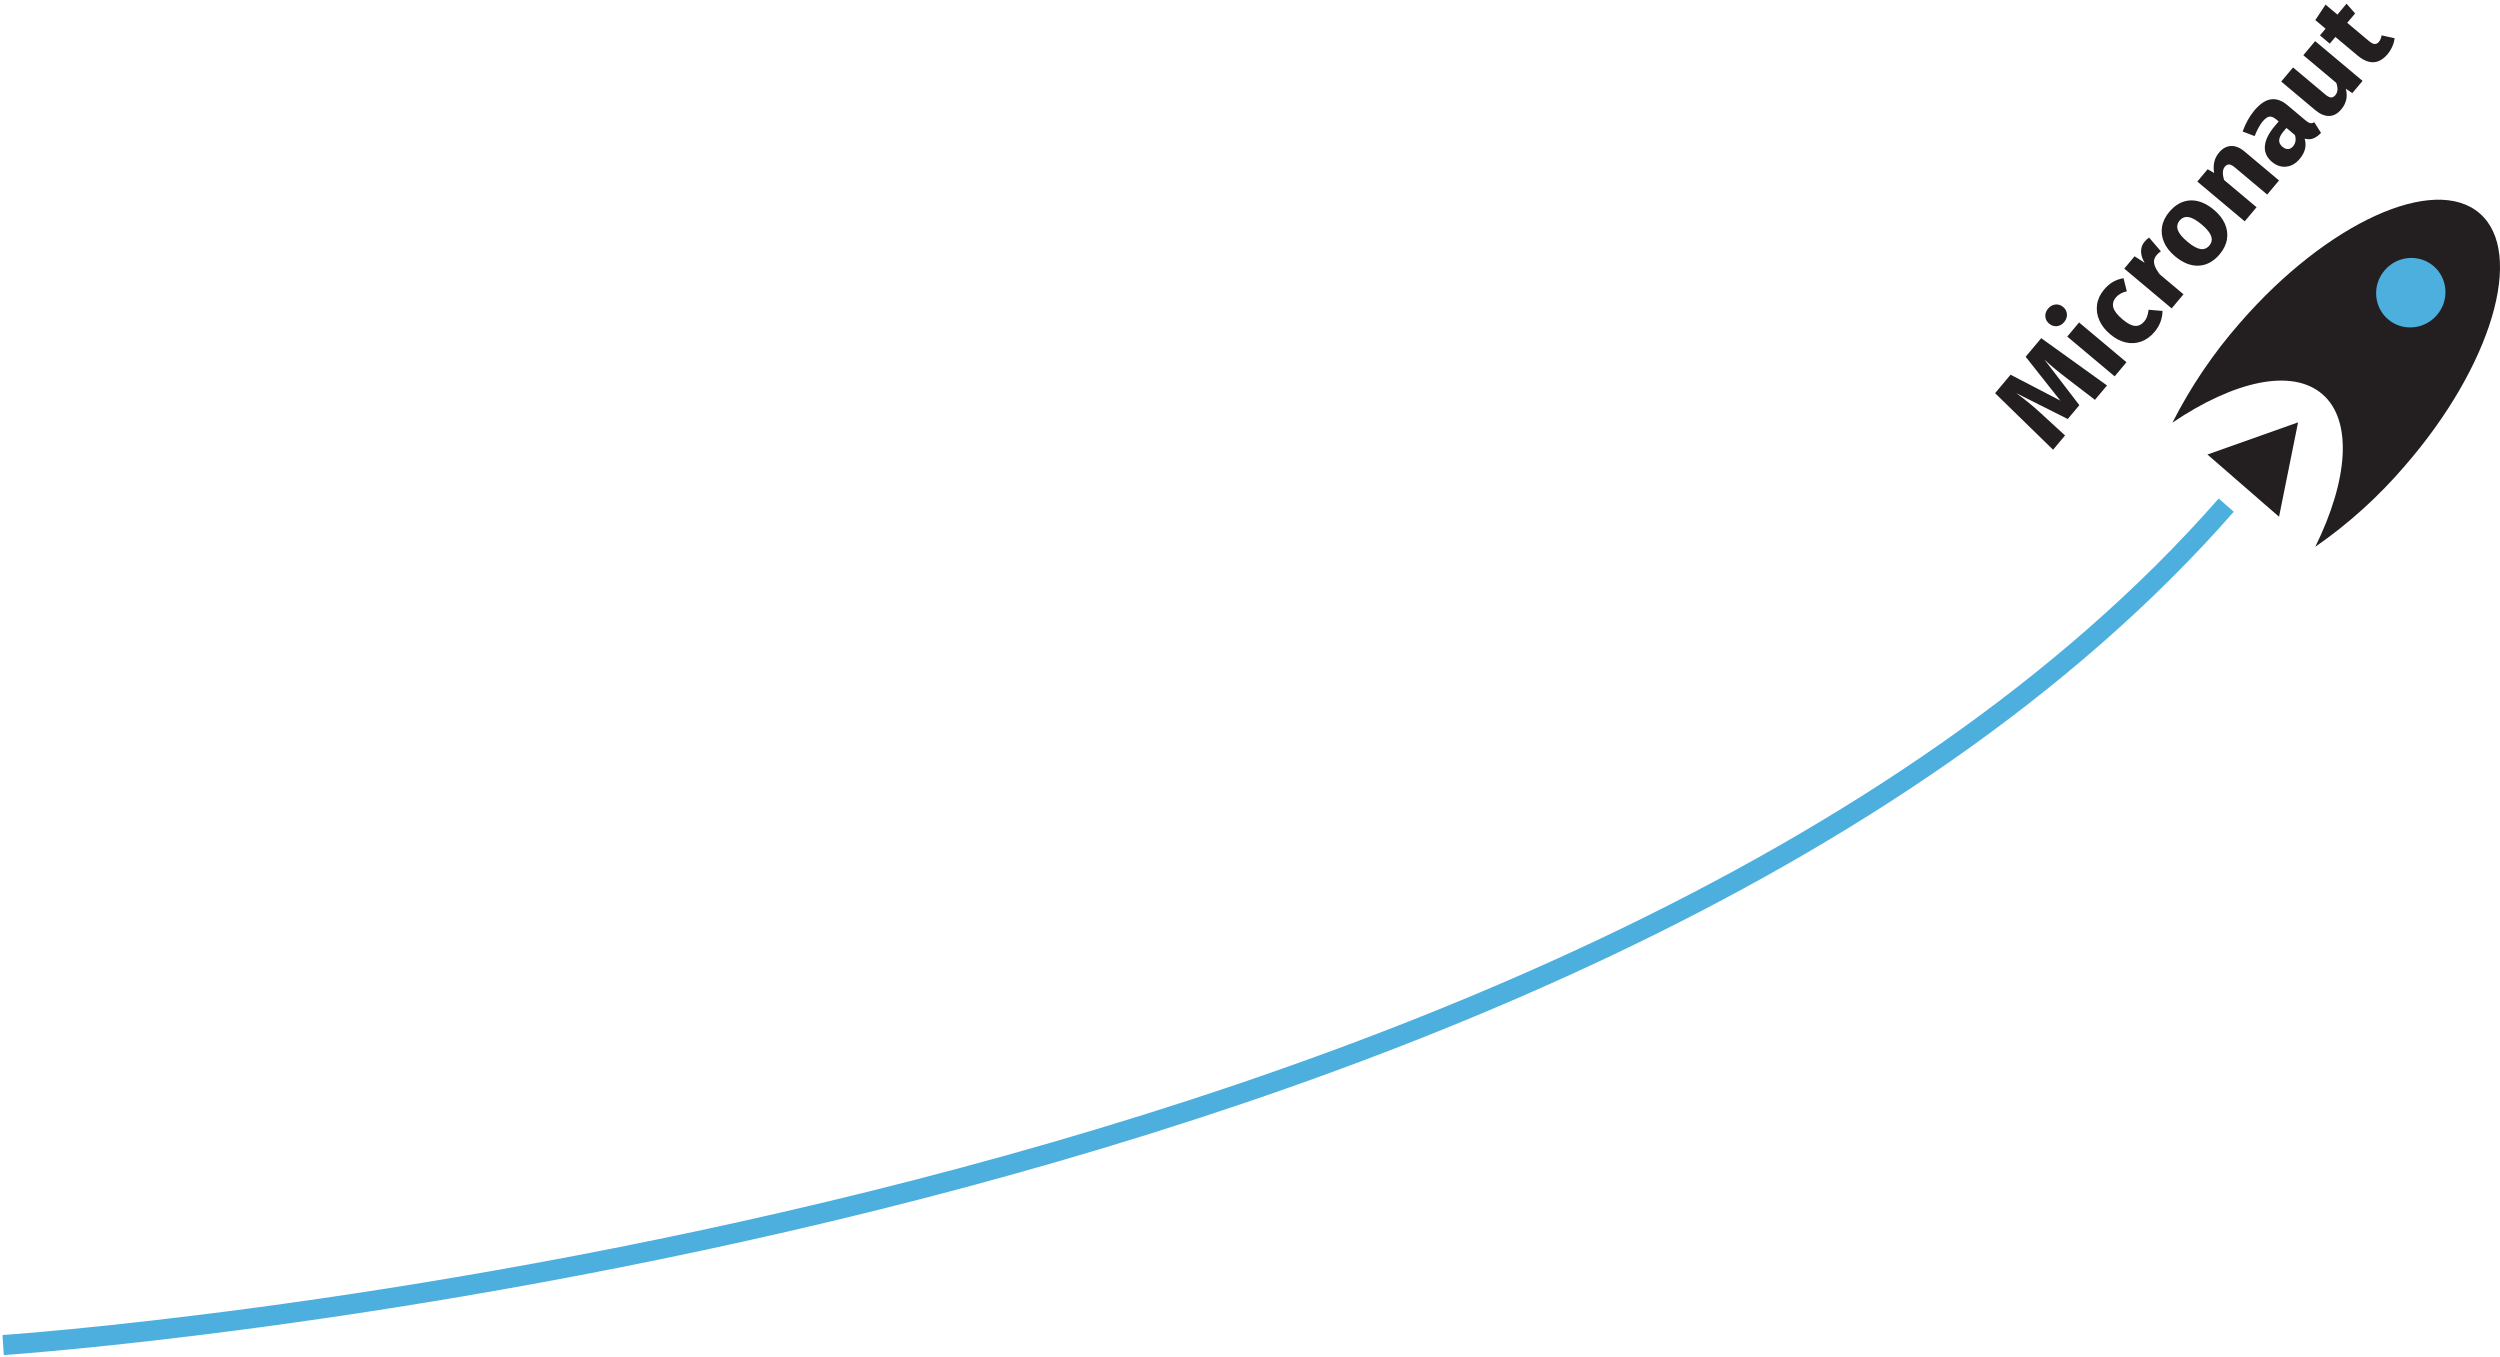
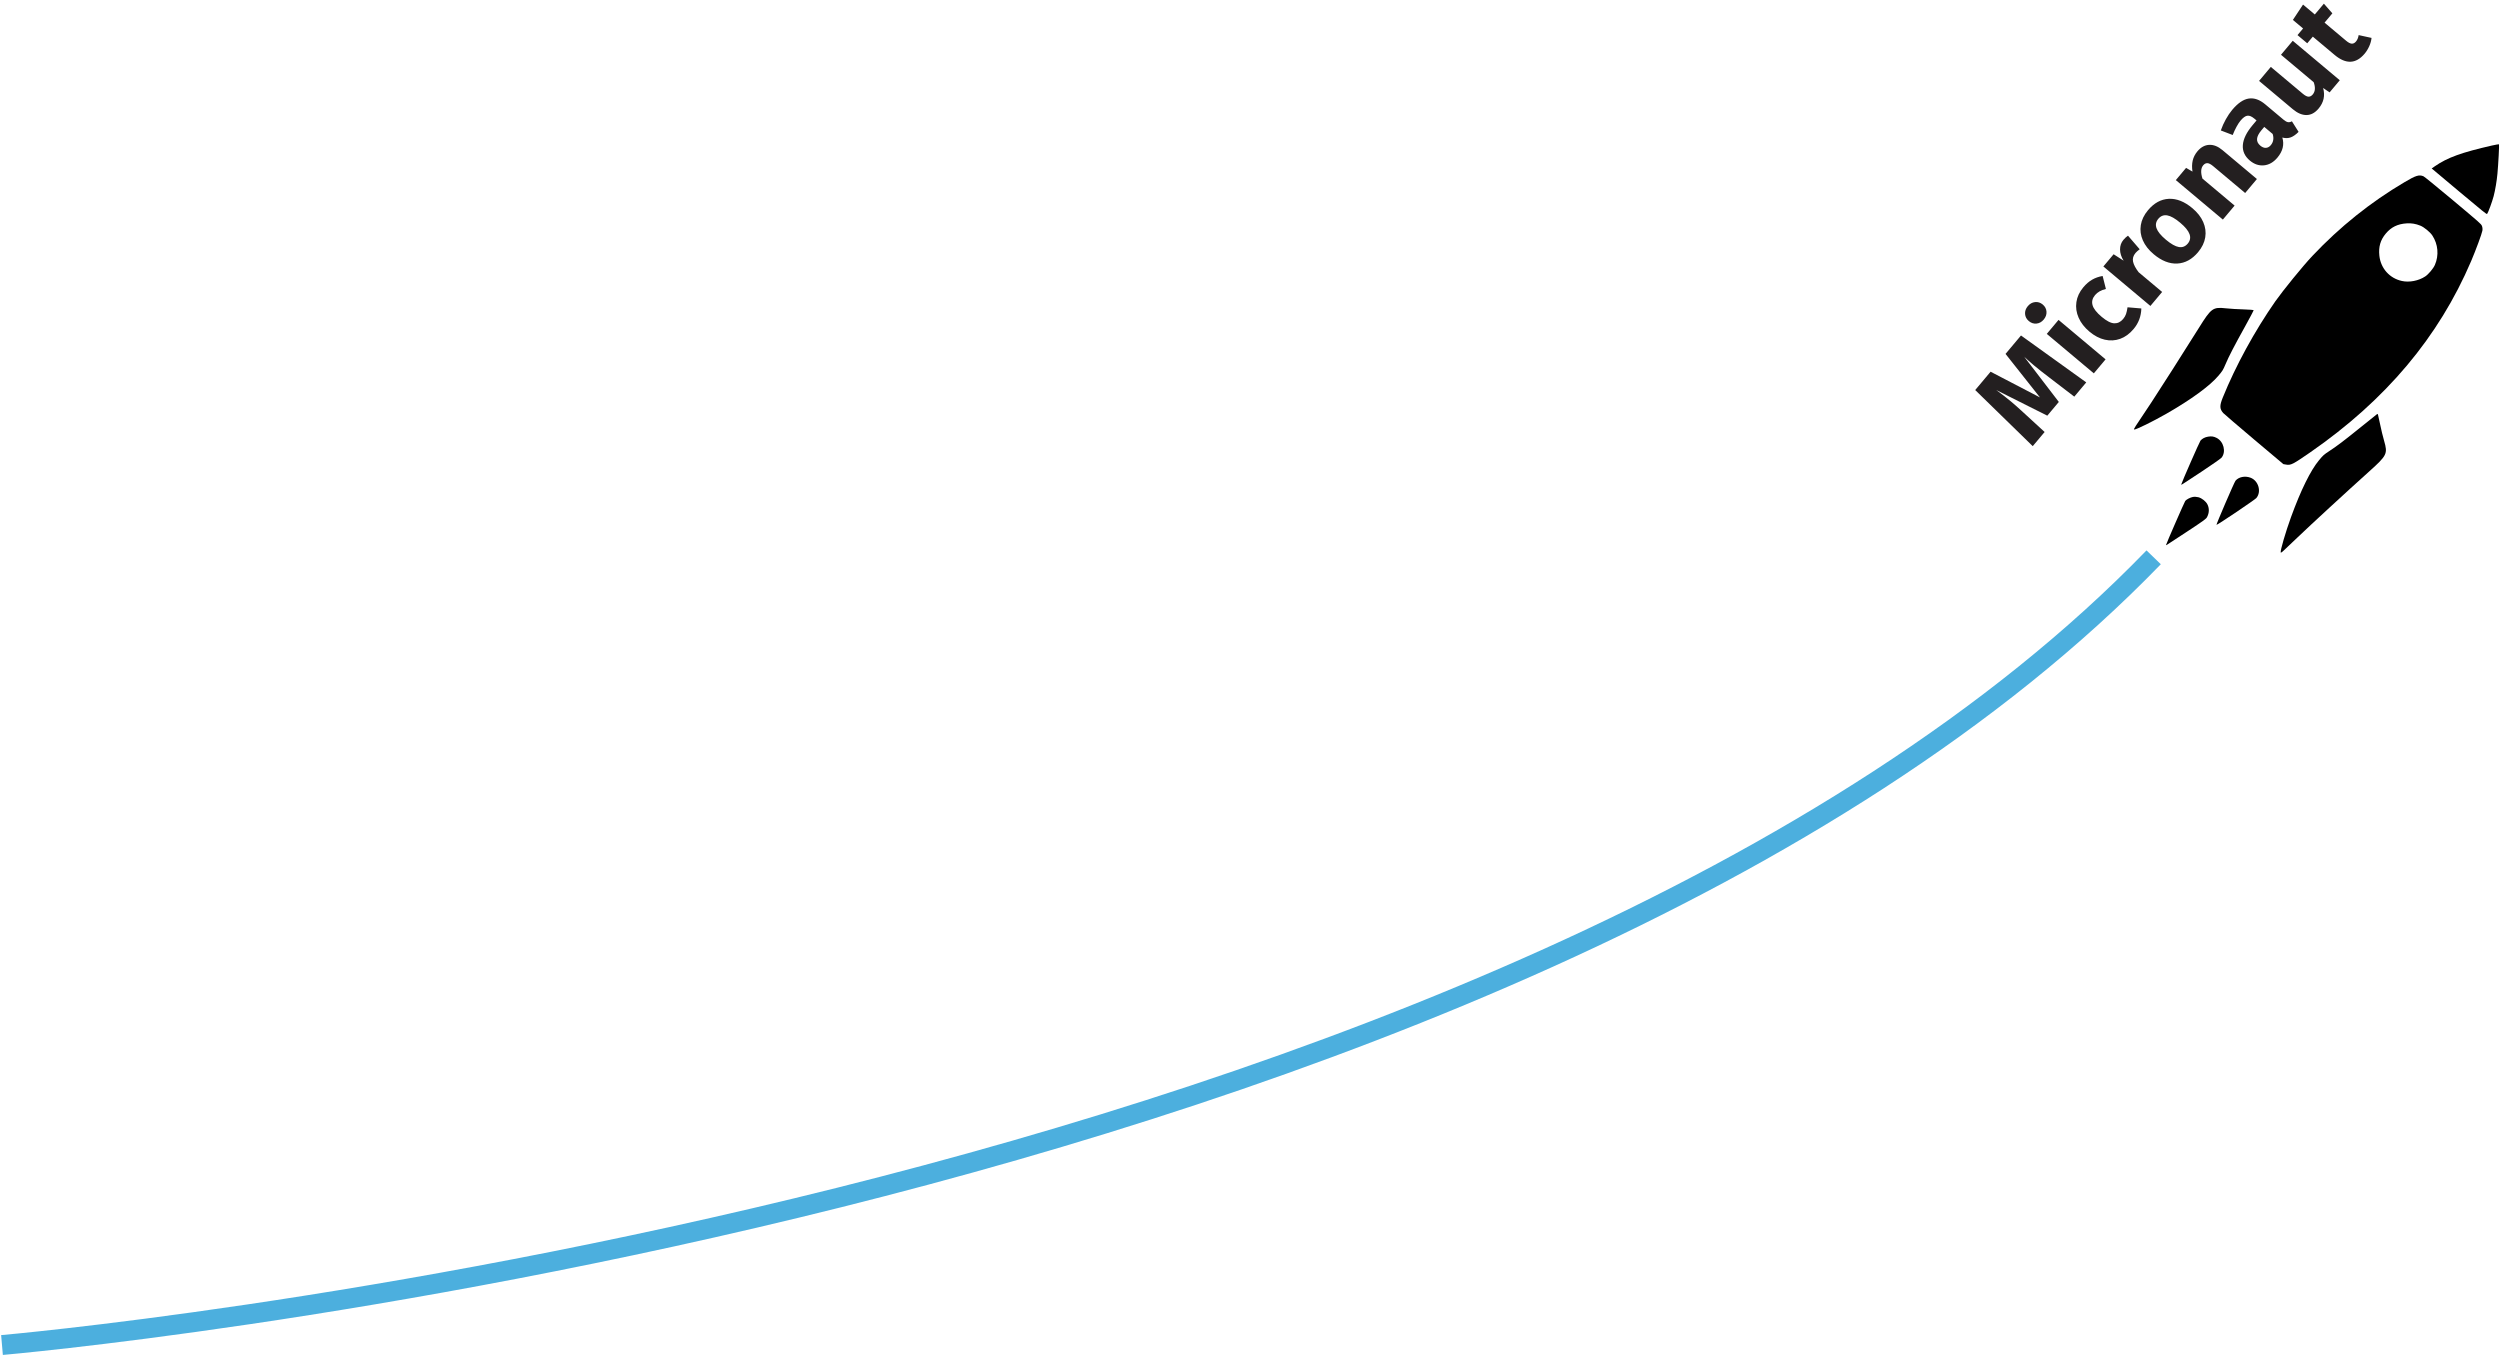
- <svg xmlns="http://www.w3.org/2000/svg" width="623px" height="338px" viewBox="0 0 623 338" version="1.1">
+ <svg xmlns="http://www.w3.org/2000/svg" width="628px" height="341px" viewBox="0 0 628 341" version="1.1">
  <defs />
  <g id="Page-1" stroke="none" stroke-width="1" fill="none" fill-rule="evenodd">
-     <g id="rocketspaths" transform="translate(-15, -6)">
-       <g id="bluerocket" transform="translate(603.5245, 93.22707) rotate(41) translate(-603.5245, -93.22707) translate(575.5245, 48.22707)" fill-rule="nonzero">
-         <polygon id="Path_362" fill="#231F20" points="27.866 69 16.077 89.864 39.722 89.864" />
-         <path d="M27.866,59.727 C37.914,59.727 46.756,71.727 51.445,89.591 C53.929,79.84 55.145,69.8 55.062,59.727 C55.062,26.727 42.871,0 27.866,0 C12.861,0 0.67,26.727 0.67,59.727 C0.62,69.798 1.836,79.834 4.287,89.591 C9.043,71.727 17.818,59.727 27.866,59.727 Z" id="Path_363" fill="#231F20" />
-         <ellipse id="Ellipse_31" fill="#4CAFDE" cx="27.866" cy="26.182" rx="8.574" ry="8.727" />
+     <g id="rocketspaths" transform="translate(-13, -6)">
+       <path d="M572.843,219.04 C375.927,337.02 -0.459,270.186 -0.459,270.186" id="Path_364" stroke="#4CAFDE" stroke-width="5.001" transform="translate(286.1922, 254.0412) rotate(-15.00891) translate(-286.1922, -254.0412) " />
+       <path d="M511.9,71.152 L507.224,71.152 L506.875,63.28 C506.779,61.402 506.73,59.727 506.73,58.255 C506.73,57.132 506.759,56.067 506.817,55.06 L503.709,69.031 L499.207,69.031 L495.896,55.06 C496.012,56.745 496.07,58.333 496.07,59.824 C496.07,60.947 496.041,62.118 495.983,63.338 L495.634,71.152 L490.987,71.152 L492.497,51.022 L498.51,51.022 L501.531,64.674 L504.348,51.022 L510.39,51.022 L511.9,71.152 Z M519.453,71.152 L514.863,71.152 L514.863,55.728 L519.453,55.728 L519.453,71.152 Z M517.129,47.595 C517.923,47.595 518.576,47.842 519.09,48.336 C519.603,48.829 519.859,49.454 519.859,50.209 C519.859,50.964 519.603,51.589 519.09,52.083 C518.576,52.576 517.923,52.823 517.129,52.823 C516.335,52.823 515.686,52.576 515.183,52.083 C514.679,51.589 514.428,50.964 514.428,50.209 C514.428,49.454 514.679,48.829 515.183,48.336 C515.686,47.842 516.335,47.595 517.129,47.595 Z M529.735,55.234 C530.8,55.234 531.759,55.389 532.611,55.699 C533.463,56.009 534.267,56.483 535.022,57.122 L533.047,59.853 C532.078,59.117 531.1,58.749 530.113,58.749 C529.087,58.749 528.312,59.126 527.789,59.882 C527.266,60.637 527.005,61.857 527.005,63.542 C527.005,65.168 527.266,66.32 527.789,66.998 C528.312,67.676 529.067,68.015 530.055,68.015 C530.578,68.015 531.052,67.933 531.478,67.768 C531.904,67.603 532.417,67.337 533.018,66.969 L535.022,69.816 C533.492,71.036 531.759,71.646 529.822,71.646 C528.254,71.646 526.898,71.312 525.756,70.644 C524.613,69.975 523.732,69.036 523.113,67.826 C522.493,66.616 522.183,65.197 522.183,63.571 C522.183,61.944 522.493,60.501 523.113,59.243 C523.732,57.984 524.613,57.001 525.756,56.294 C526.898,55.588 528.225,55.234 529.735,55.234 Z M545.333,55.292 C545.895,55.292 546.408,55.36 546.873,55.496 L546.147,59.94 C545.566,59.804 545.101,59.736 544.753,59.736 C543.862,59.736 543.174,60.046 542.69,60.666 C542.206,61.286 541.828,62.215 541.557,63.454 L541.557,71.152 L536.968,71.152 L536.968,55.728 L540.976,55.728 L541.354,58.691 C541.703,57.626 542.23,56.793 542.937,56.193 C543.644,55.592 544.443,55.292 545.333,55.292 Z M555.006,55.234 C557.369,55.234 559.218,55.956 560.554,57.398 C561.89,58.841 562.558,60.86 562.558,63.454 C562.558,65.1 562.253,66.538 561.643,67.768 C561.033,68.998 560.162,69.951 559.029,70.629 C557.896,71.307 556.555,71.646 555.006,71.646 C552.663,71.646 550.818,70.924 549.473,69.482 C548.127,68.039 547.454,66.02 547.454,63.425 C547.454,61.779 547.759,60.342 548.369,59.112 C548.979,57.882 549.85,56.929 550.983,56.251 C552.116,55.573 553.457,55.234 555.006,55.234 Z M555.006,58.604 C554.077,58.604 553.379,58.996 552.915,59.78 C552.45,60.564 552.218,61.779 552.218,63.425 C552.218,65.11 552.445,66.34 552.9,67.114 C553.355,67.889 554.057,68.276 555.006,68.276 C555.936,68.276 556.633,67.884 557.097,67.1 C557.562,66.316 557.795,65.1 557.795,63.454 C557.795,61.77 557.567,60.54 557.112,59.766 C556.657,58.991 555.955,58.604 555.006,58.604 Z M574.322,55.234 C575.658,55.234 576.704,55.641 577.459,56.454 C578.215,57.267 578.592,58.41 578.592,59.882 L578.592,71.152 L574.003,71.152 L574.003,60.666 C574.003,59.891 573.882,59.354 573.64,59.054 C573.398,58.754 573.035,58.604 572.55,58.604 C571.621,58.604 570.73,59.272 569.878,60.608 L569.878,71.152 L565.289,71.152 L565.289,55.728 L569.297,55.728 L569.617,57.558 C570.294,56.783 571.016,56.202 571.781,55.815 C572.546,55.428 573.393,55.234 574.322,55.234 Z M594.306,66.679 C594.306,67.26 594.389,67.686 594.553,67.957 C594.718,68.228 594.984,68.431 595.352,68.567 L594.394,71.559 C593.445,71.481 592.675,71.278 592.084,70.949 C591.494,70.619 591.024,70.087 590.676,69.351 C589.669,70.881 588.12,71.646 586.028,71.646 C584.498,71.646 583.278,71.2 582.368,70.31 C581.458,69.419 581.003,68.257 581.003,66.824 C581.003,65.139 581.623,63.851 582.862,62.961 C584.101,62.07 585.893,61.625 588.236,61.625 L589.804,61.625 L589.804,60.956 C589.804,60.046 589.611,59.422 589.223,59.083 C588.836,58.744 588.158,58.575 587.19,58.575 C586.687,58.575 586.077,58.647 585.36,58.792 C584.644,58.938 583.908,59.136 583.152,59.388 L582.107,56.367 C583.075,55.999 584.067,55.718 585.084,55.525 C586.101,55.331 587.045,55.234 587.916,55.234 C590.124,55.234 591.741,55.689 592.767,56.599 C593.793,57.51 594.306,58.875 594.306,60.695 L594.306,66.679 Z M587.364,68.363 C587.868,68.363 588.328,68.238 588.744,67.986 C589.16,67.734 589.514,67.376 589.804,66.911 L589.804,64.152 L588.671,64.152 C587.626,64.152 586.846,64.336 586.333,64.703 C585.82,65.071 585.563,65.643 585.563,66.417 C585.563,67.037 585.723,67.516 586.043,67.855 C586.362,68.194 586.803,68.363 587.364,68.363 Z M610.979,71.152 L607,71.152 L606.797,69.206 C605.674,70.832 604.115,71.646 602.12,71.646 C600.706,71.646 599.637,71.22 598.91,70.368 C598.184,69.516 597.821,68.325 597.821,66.795 L597.821,55.728 L602.411,55.728 L602.411,66.214 C602.411,66.969 602.532,67.497 602.774,67.797 C603.016,68.097 603.388,68.247 603.892,68.247 C604.86,68.247 605.693,67.647 606.39,66.446 L606.39,55.728 L610.979,55.728 L610.979,71.152 Z M624.254,70.426 C623.692,70.813 623.039,71.113 622.293,71.326 C621.548,71.539 620.807,71.646 620.071,71.646 C616.702,71.626 615.017,69.767 615.017,66.069 L615.017,58.923 L612.838,58.923 L612.838,55.728 L615.017,55.728 L615.017,52.388 L619.606,51.865 L619.606,55.728 L623.15,55.728 L622.656,58.923 L619.606,58.923 L619.606,66.011 C619.606,66.727 619.723,67.24 619.955,67.55 C620.187,67.86 620.555,68.015 621.059,68.015 C621.601,68.015 622.153,67.841 622.714,67.492 L624.254,70.426 Z" id="Micronaut" fill="#231F20" fill-rule="nonzero" transform="translate(557.6203, 59.62028) rotate(-50) translate(-557.6203, -59.62028) " />
+       <g id="Rocket" transform="translate(598.6393, 92.19977) rotate(40) translate(-598.6393, -92.19977) translate(569.6393, 26.19977)" fill="#000000" fill-rule="nonzero">
+         <g id="Group" transform="translate(29.09361, 66.03785) scale(-1, 1) rotate(-180) translate(-29.09361, -66.03785) translate(0.593608, 0.537855)">
+           <path d="M27.406,129.509 C22.68,123.274 20.785,120.009 19.77,116.33 L19.503,115.353 L28.514,115.353 C36.257,115.353 37.512,115.38 37.512,115.54 C37.512,115.968 36.524,118.711 35.896,120.036 C35.202,121.495 34.027,123.488 32.986,124.987 C31.678,126.874 28.674,130.874 28.554,130.874 C28.501,130.874 27.98,130.259 27.406,129.509 Z" id="Shape" />
+           <path d="M19.156,112.516 C18.022,112.128 17.594,111.459 16.5,108.355 C13.189,98.989 11.253,89.301 10.666,79.226 C10.466,75.787 10.586,67.879 10.866,64.574 C11.667,55.542 13.643,45.708 16.299,37.519 C16.98,35.431 17.514,34.829 18.889,34.629 C19.183,34.588 23.762,34.535 29.061,34.522 L38.7,34.508 L39.3,34.856 C40.355,35.472 40.555,35.953 41.984,41.158 C48.057,63.37 48.084,84.029 42.05,103.913 C41.169,106.803 39.727,110.83 39.3,111.58 C39.1,111.914 38.766,112.249 38.446,112.409 C37.952,112.663 37.645,112.663 28.741,112.663 C22.801,112.65 19.41,112.597 19.156,112.516 Z M30.45,102.561 C32.973,101.812 34.962,99.818 35.696,97.303 C35.976,96.353 35.976,94.479 35.696,93.529 C35.135,91.629 33.627,89.769 31.958,88.9 C29.155,87.415 25.831,87.896 23.535,90.104 C21.906,91.67 21.185,93.302 21.185,95.416 C21.185,97.53 21.906,99.163 23.535,100.728 C24.416,101.571 25.337,102.12 26.565,102.521 C27.526,102.829 29.462,102.856 30.45,102.561 Z" id="Shape" />
+           <path d="M6.061,57.857 C4.979,56.987 3.364,55.797 2.483,55.208 C-0.254,53.375 -0.374,52.906 0.454,47.046 C1.295,41.132 3.044,27.724 3.337,25.102 C4.205,17.114 4.218,16.953 4.419,17.087 C4.792,17.314 6.715,21.676 8.076,25.369 C10.519,32.006 11.921,37.693 11.934,41.024 C11.934,42.67 11.908,42.858 11.44,44.396 C10.813,46.417 10.145,49.427 9.078,54.94 C8.61,57.295 8.196,59.275 8.143,59.329 C8.09,59.382 7.155,58.727 6.061,57.857 Z" id="Shape" />
+           <path d="M48.658,59.262 C48.631,59.168 48.178,56.934 47.67,54.311 C46.549,48.584 46.068,46.51 45.414,44.37 C44.96,42.858 44.934,42.657 44.934,41.024 C44.947,37.706 46.269,32.314 48.712,25.597 C50.087,21.824 52.062,17.328 52.449,17.087 C52.636,16.966 52.676,17.274 53.264,22.693 C53.771,27.336 55.346,39.526 56.414,47.046 C57.242,52.92 57.135,53.375 54.345,55.248 C53.437,55.85 51.875,57.001 50.874,57.804 C48.738,59.49 48.738,59.49 48.658,59.262 Z" id="Shape" />
+           <path d="M21.586,28.768 C20.812,28.581 20.371,28.313 19.797,27.657 C19.263,27.055 18.956,26.306 18.956,25.65 C18.956,25.302 22.08,14.598 22.307,14.197 C22.44,13.942 22.253,13.394 24.162,19.803 C25.083,22.921 25.764,25.45 25.764,25.757 C25.751,27.657 23.548,29.25 21.586,28.768 Z" id="Shape" />
+           <path d="M34.561,26.587 C33.173,26.092 32.172,24.834 32.172,23.59 C32.172,23.095 35.536,11.895 35.643,12.016 C35.883,12.27 38.98,23.068 38.98,23.63 C38.98,25.704 36.577,27.31 34.561,26.587 Z" id="Shape" />
+           <path d="M27.686,14.411 C27.313,14.237 26.819,13.862 26.592,13.581 C26.165,13.059 25.764,12.096 25.764,11.587 C25.764,11.306 29.048,0.161 29.168,0.04 C29.208,1.73472348e-17 29.262,1.73472348e-17 29.275,0.027 C29.302,0.054 30.089,2.636 31.01,5.767 C32.586,11.066 32.692,11.494 32.559,12.042 C32.305,13.166 31.624,14.036 30.637,14.478 C29.849,14.839 28.541,14.812 27.686,14.411 Z" id="Shape" />
+         </g>
      </g>
-       <path d="M590.226,206.815 C387.816,342.205 0.931,265.509 0.931,265.509" id="Path_364" stroke="#4CAFDE" stroke-width="5.001" transform="translate(295.5784, 246.9817) rotate(-15.00891) translate(-295.5784, -246.9817) " />
-       <path d="M514.9,71.152 L510.224,71.152 L509.875,63.28 C509.779,61.402 509.73,59.727 509.73,58.255 C509.73,57.132 509.759,56.067 509.817,55.06 L506.709,69.031 L502.207,69.031 L498.896,55.06 C499.012,56.745 499.07,58.333 499.07,59.824 C499.07,60.947 499.041,62.118 498.983,63.338 L498.634,71.152 L493.987,71.152 L495.497,51.022 L501.51,51.022 L504.531,64.674 L507.348,51.022 L513.39,51.022 L514.9,71.152 Z M522.453,71.152 L517.863,71.152 L517.863,55.728 L522.453,55.728 L522.453,71.152 Z M520.129,47.595 C520.923,47.595 521.576,47.842 522.09,48.336 C522.603,48.829 522.859,49.454 522.859,50.209 C522.859,50.964 522.603,51.589 522.09,52.083 C521.576,52.576 520.923,52.823 520.129,52.823 C519.335,52.823 518.686,52.576 518.183,52.083 C517.679,51.589 517.428,50.964 517.428,50.209 C517.428,49.454 517.679,48.829 518.183,48.336 C518.686,47.842 519.335,47.595 520.129,47.595 Z M532.735,55.234 C533.8,55.234 534.759,55.389 535.611,55.699 C536.463,56.009 537.267,56.483 538.022,57.122 L536.047,59.853 C535.078,59.117 534.1,58.749 533.113,58.749 C532.087,58.749 531.312,59.126 530.789,59.882 C530.266,60.637 530.005,61.857 530.005,63.542 C530.005,65.168 530.266,66.32 530.789,66.998 C531.312,67.676 532.067,68.015 533.055,68.015 C533.578,68.015 534.052,67.933 534.478,67.768 C534.904,67.603 535.417,67.337 536.018,66.969 L538.022,69.816 C536.492,71.036 534.759,71.646 532.822,71.646 C531.254,71.646 529.898,71.312 528.756,70.644 C527.613,69.975 526.732,69.036 526.113,67.826 C525.493,66.616 525.183,65.197 525.183,63.571 C525.183,61.944 525.493,60.501 526.113,59.243 C526.732,57.984 527.613,57.001 528.756,56.294 C529.898,55.588 531.225,55.234 532.735,55.234 Z M548.333,55.292 C548.895,55.292 549.408,55.36 549.873,55.496 L549.147,59.94 C548.566,59.804 548.101,59.736 547.753,59.736 C546.862,59.736 546.174,60.046 545.69,60.666 C545.206,61.286 544.828,62.215 544.557,63.454 L544.557,71.152 L539.968,71.152 L539.968,55.728 L543.976,55.728 L544.354,58.691 C544.703,57.626 545.23,56.793 545.937,56.193 C546.644,55.592 547.443,55.292 548.333,55.292 Z M558.006,55.234 C560.369,55.234 562.218,55.956 563.554,57.398 C564.89,58.841 565.558,60.86 565.558,63.454 C565.558,65.1 565.253,66.538 564.643,67.768 C564.033,68.998 563.162,69.951 562.029,70.629 C560.896,71.307 559.555,71.646 558.006,71.646 C555.663,71.646 553.818,70.924 552.473,69.482 C551.127,68.039 550.454,66.02 550.454,63.425 C550.454,61.779 550.759,60.342 551.369,59.112 C551.979,57.882 552.85,56.929 553.983,56.251 C555.116,55.573 556.457,55.234 558.006,55.234 Z M558.006,58.604 C557.077,58.604 556.379,58.996 555.915,59.78 C555.45,60.564 555.218,61.779 555.218,63.425 C555.218,65.11 555.445,66.34 555.9,67.114 C556.355,67.889 557.057,68.276 558.006,68.276 C558.936,68.276 559.633,67.884 560.097,67.1 C560.562,66.316 560.795,65.1 560.795,63.454 C560.795,61.77 560.567,60.54 560.112,59.766 C559.657,58.991 558.955,58.604 558.006,58.604 Z M577.322,55.234 C578.658,55.234 579.704,55.641 580.459,56.454 C581.215,57.267 581.592,58.41 581.592,59.882 L581.592,71.152 L577.003,71.152 L577.003,60.666 C577.003,59.891 576.882,59.354 576.64,59.054 C576.398,58.754 576.035,58.604 575.55,58.604 C574.621,58.604 573.73,59.272 572.878,60.608 L572.878,71.152 L568.289,71.152 L568.289,55.728 L572.297,55.728 L572.617,57.558 C573.294,56.783 574.016,56.202 574.781,55.815 C575.546,55.428 576.393,55.234 577.322,55.234 Z M597.306,66.679 C597.306,67.26 597.389,67.686 597.553,67.957 C597.718,68.228 597.984,68.431 598.352,68.567 L597.394,71.559 C596.445,71.481 595.675,71.278 595.084,70.949 C594.494,70.619 594.024,70.087 593.676,69.351 C592.669,70.881 591.12,71.646 589.028,71.646 C587.498,71.646 586.278,71.2 585.368,70.31 C584.458,69.419 584.003,68.257 584.003,66.824 C584.003,65.139 584.623,63.851 585.862,62.961 C587.101,62.07 588.893,61.625 591.236,61.625 L592.804,61.625 L592.804,60.956 C592.804,60.046 592.611,59.422 592.223,59.083 C591.836,58.744 591.158,58.575 590.19,58.575 C589.687,58.575 589.077,58.647 588.36,58.792 C587.644,58.938 586.908,59.136 586.152,59.388 L585.107,56.367 C586.075,55.999 587.067,55.718 588.084,55.525 C589.101,55.331 590.045,55.234 590.916,55.234 C593.124,55.234 594.741,55.689 595.767,56.599 C596.793,57.51 597.306,58.875 597.306,60.695 L597.306,66.679 Z M590.364,68.363 C590.868,68.363 591.328,68.238 591.744,67.986 C592.16,67.734 592.514,67.376 592.804,66.911 L592.804,64.152 L591.671,64.152 C590.626,64.152 589.846,64.336 589.333,64.703 C588.82,65.071 588.563,65.643 588.563,66.417 C588.563,67.037 588.723,67.516 589.043,67.855 C589.362,68.194 589.803,68.363 590.364,68.363 Z M613.979,71.152 L610,71.152 L609.797,69.206 C608.674,70.832 607.115,71.646 605.12,71.646 C603.706,71.646 602.637,71.22 601.91,70.368 C601.184,69.516 600.821,68.325 600.821,66.795 L600.821,55.728 L605.411,55.728 L605.411,66.214 C605.411,66.969 605.532,67.497 605.774,67.797 C606.016,68.097 606.388,68.247 606.892,68.247 C607.86,68.247 608.693,67.647 609.39,66.446 L609.39,55.728 L613.979,55.728 L613.979,71.152 Z M627.254,70.426 C626.692,70.813 626.039,71.113 625.293,71.326 C624.548,71.539 623.807,71.646 623.071,71.646 C619.702,71.626 618.017,69.767 618.017,66.069 L618.017,58.923 L615.838,58.923 L615.838,55.728 L618.017,55.728 L618.017,52.388 L622.606,51.865 L622.606,55.728 L626.15,55.728 L625.656,58.923 L622.606,58.923 L622.606,66.011 C622.606,66.727 622.723,67.24 622.955,67.55 C623.187,67.86 623.555,68.015 624.059,68.015 C624.601,68.015 625.153,67.841 625.714,67.492 L627.254,70.426 Z" id="Micronaut" fill="#231F20" fill-rule="nonzero" transform="translate(560.6203, 59.62028) rotate(-50) translate(-560.6203, -59.62028) " />
    </g>
  </g>
</svg>
